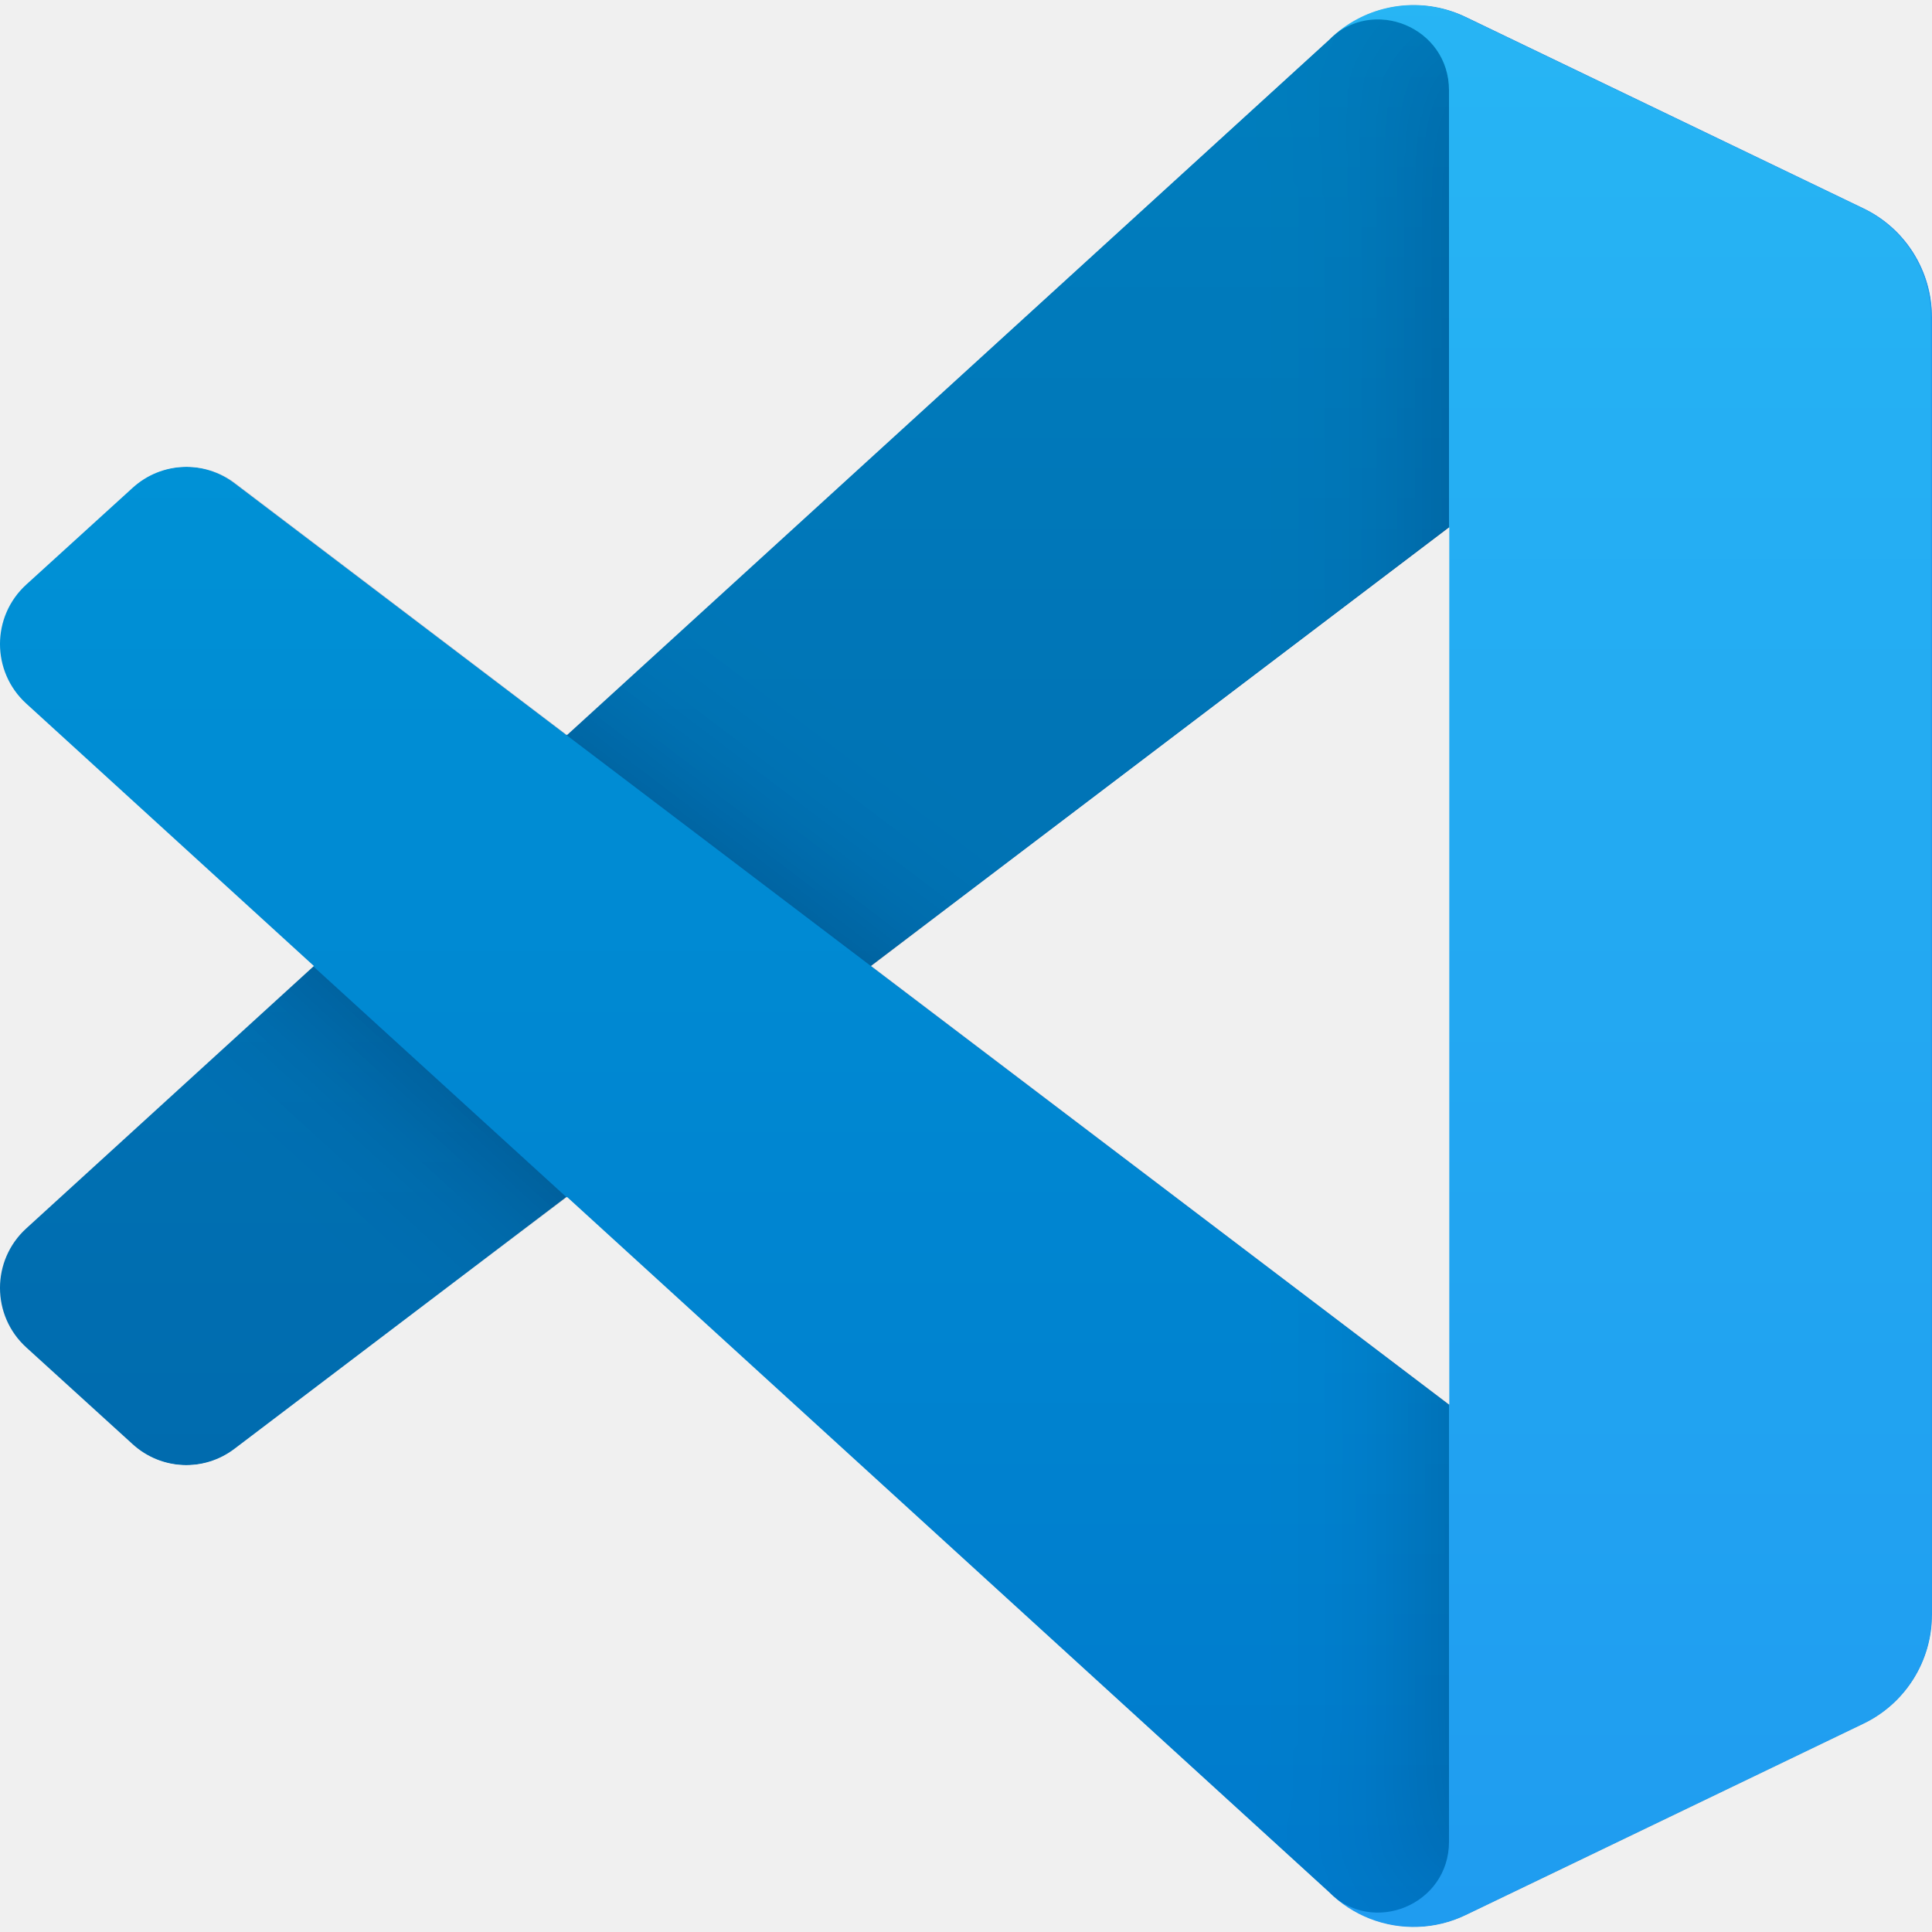
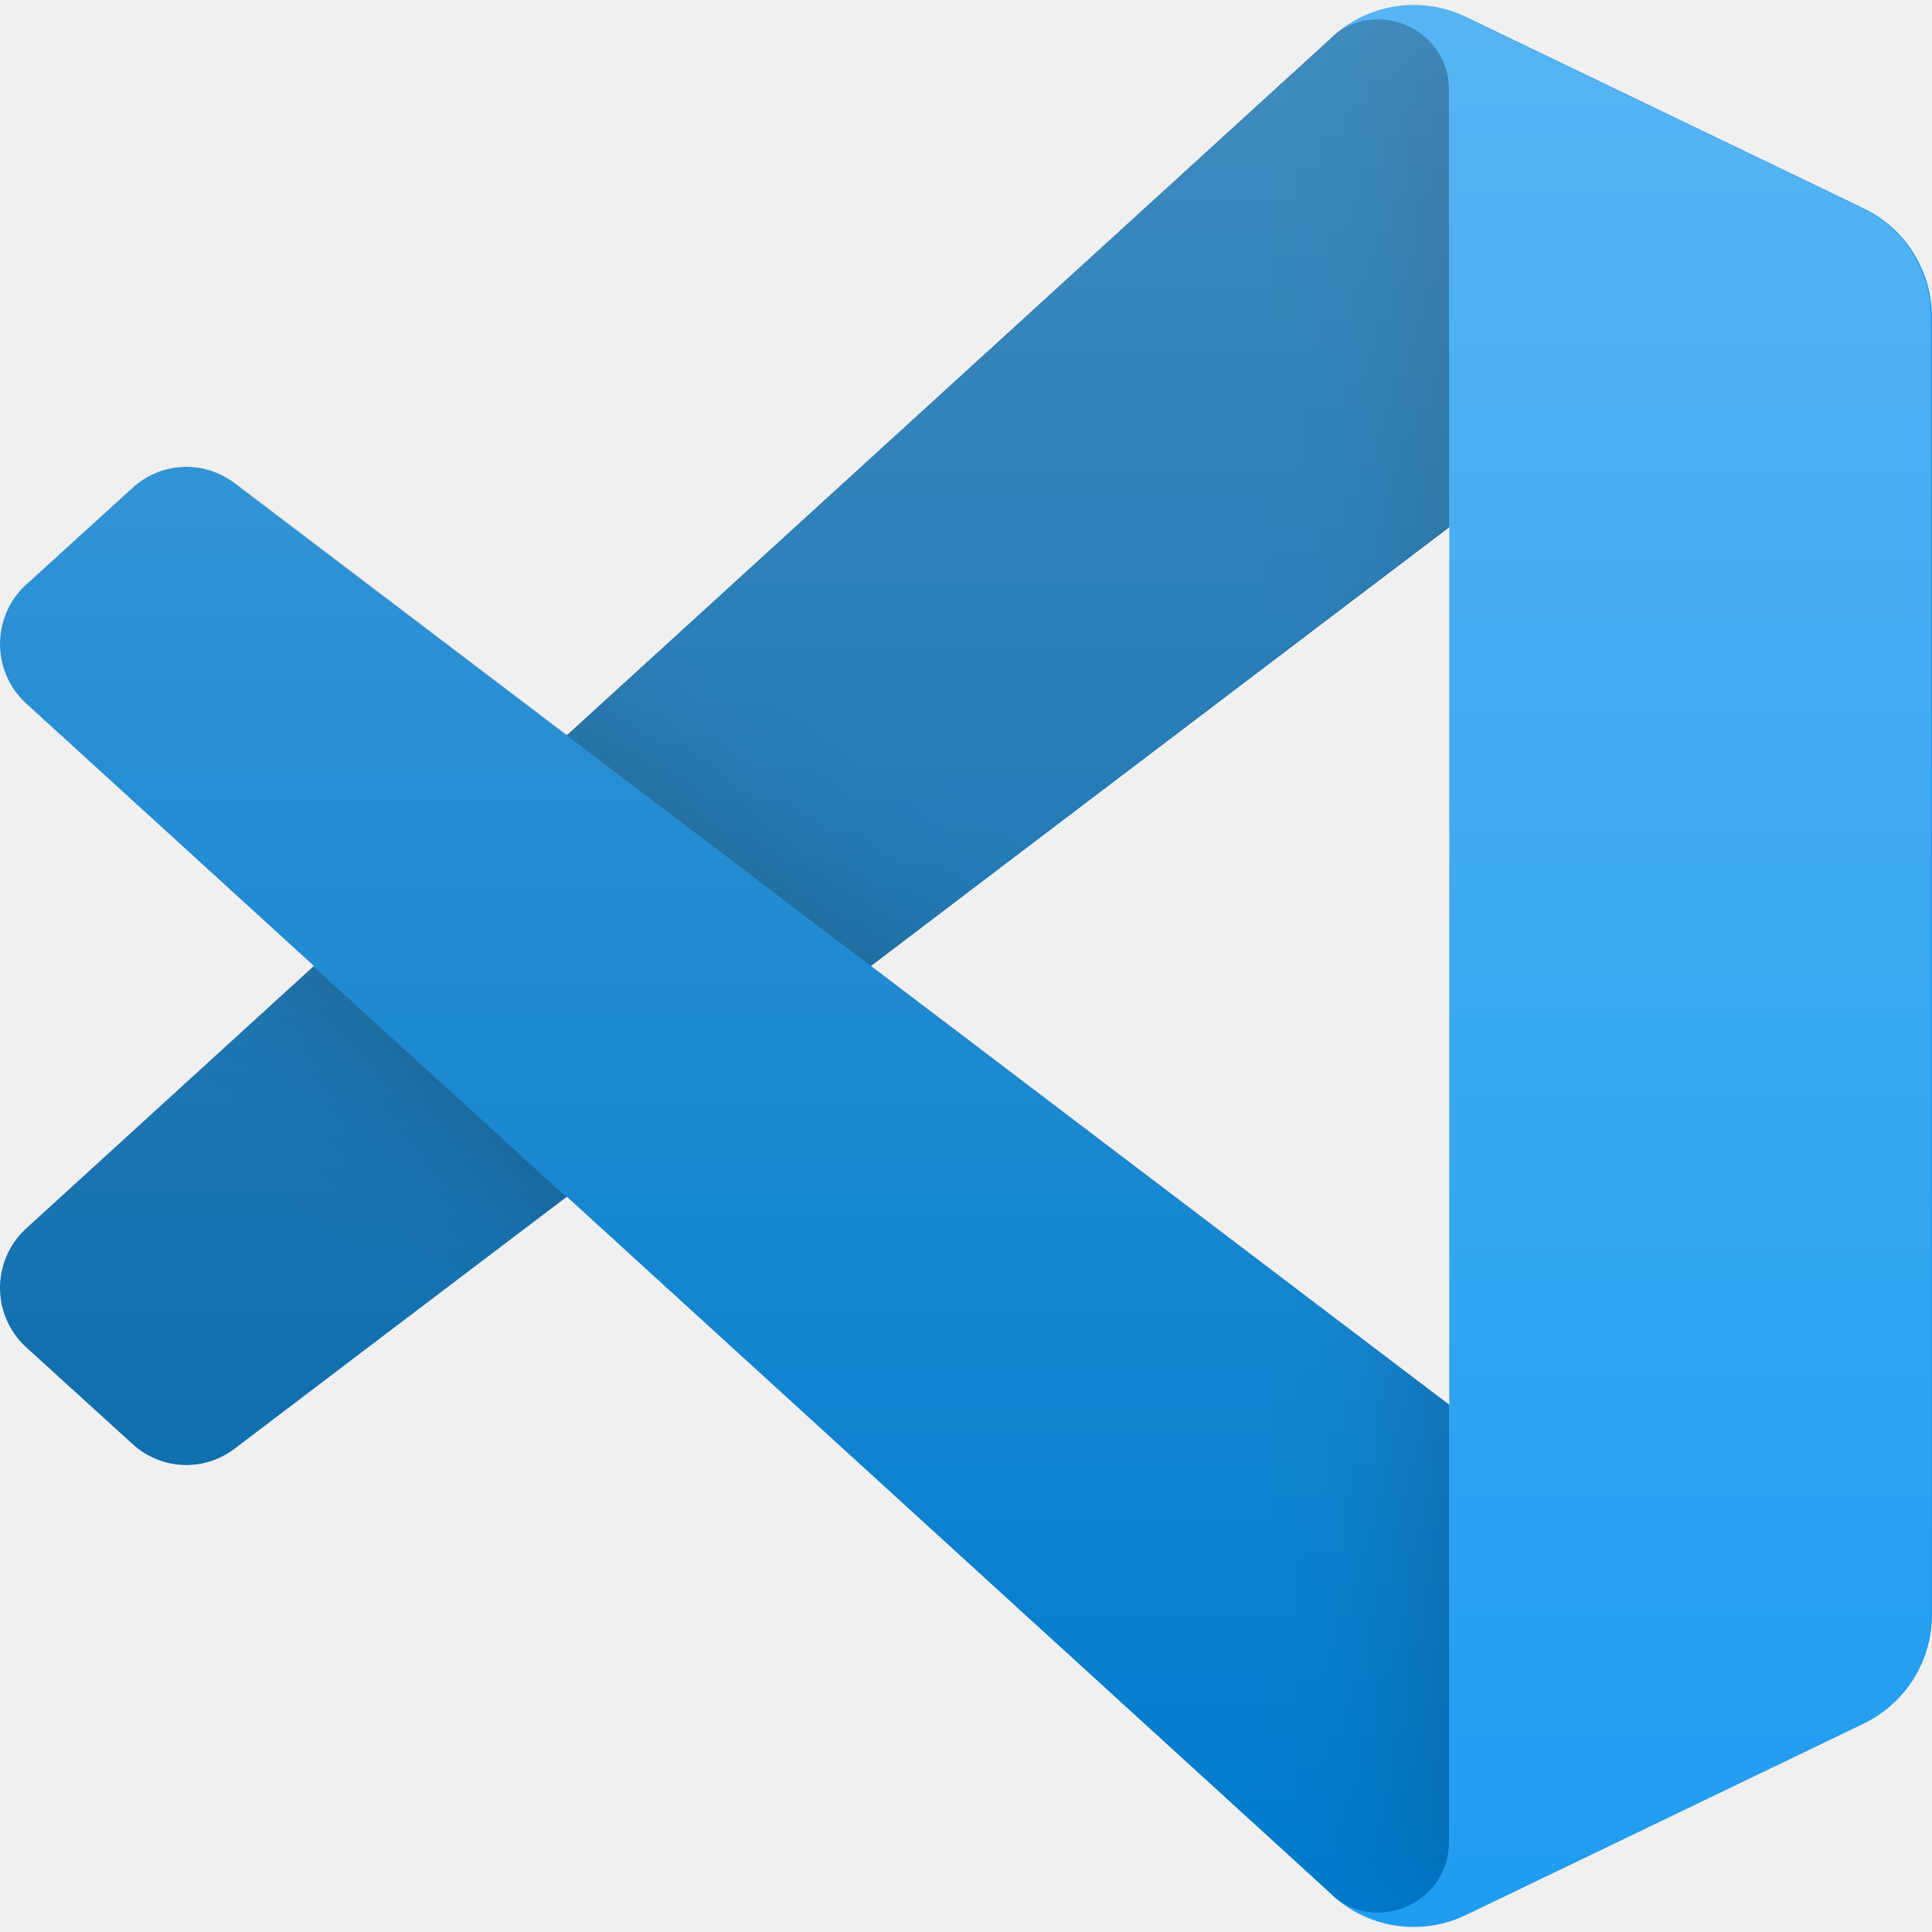
- <svg xmlns="http://www.w3.org/2000/svg" width="100" height="100" viewBox="0 0 100 100" fill="none">
-   <mask id="mask0" mask-type="alpha" maskUnits="userSpaceOnUse" x="0" y="0" width="100" height="100">
-     <path fill-rule="evenodd" clip-rule="evenodd" d="M70.912 99.317C72.487 99.931 74.283 99.891 75.873 99.126L96.461 89.22C98.624 88.179 100 85.989 100 83.587V16.413C100 14.011 98.624 11.822 96.461 10.781L75.873 0.874C73.786 -0.13 71.345 0.116 69.513 1.447C69.252 1.637 69.003 1.849 68.769 2.083L29.355 38.041L12.187 25.01C10.589 23.797 8.354 23.896 6.869 25.246L1.363 30.255C-0.453 31.906 -0.455 34.763 1.359 36.417L16.247 50L1.359 63.583C-0.455 65.237 -0.453 68.094 1.363 69.745L6.869 74.754C8.354 76.104 10.589 76.204 12.187 74.99L29.355 61.959L68.769 97.917C69.392 98.541 70.125 99.01 70.912 99.317ZM75.015 27.299L45.109 50L75.015 72.701V27.299Z" fill="white" />
+ <svg xmlns="http://www.w3.org/2000/svg" fill="none" height="100" viewBox="0 0 100 100" width="100">
+   <filter id="a" color-interpolation-filters="sRGB" filterUnits="userSpaceOnUse" height="92.246" width="116.727" x="-8.394" y="15.829">
+     <feFlood flood-opacity="0" result="BackgroundImageFix" />
+     <feColorMatrix in="SourceAlpha" type="matrix" values="0 0 0 0 0 0 0 0 0 0 0 0 0 0 0 0 0 0 127 0" />
+     <feOffset />
+     <feGaussianBlur stdDeviation="4.167" />
+     <feColorMatrix type="matrix" values="0 0 0 0 0 0 0 0 0 0 0 0 0 0 0 0 0 0 0.25 0" />
+     <feBlend in2="BackgroundImageFix" mode="overlay" result="effect1_dropShadow" />
+     <feBlend in="SourceGraphic" in2="effect1_dropShadow" mode="normal" result="shape" />
+   </filter>
+   <filter id="b" color-interpolation-filters="sRGB" filterUnits="userSpaceOnUse" height="116.151" width="47.917" x="60.417" y="-8.076">
+     <feFlood flood-opacity="0" result="BackgroundImageFix" />
+     <feColorMatrix in="SourceAlpha" type="matrix" values="0 0 0 0 0 0 0 0 0 0 0 0 0 0 0 0 0 0 127 0" />
+     <feOffset />
+     <feGaussianBlur stdDeviation="4.167" />
+     <feColorMatrix type="matrix" values="0 0 0 0 0 0 0 0 0 0 0 0 0 0 0 0 0 0 0.25 0" />
+     <feBlend in2="BackgroundImageFix" mode="overlay" result="effect1_dropShadow" />
+     <feBlend in="SourceGraphic" in2="effect1_dropShadow" mode="normal" result="shape" />
+   </filter>
+   <linearGradient id="c" gradientUnits="userSpaceOnUse" x1="49.939" x2="49.939" y1=".258" y2="99.742">
+     <stop offset="0" stop-color="#fff" />
+     <stop offset="1" stop-color="#fff" stop-opacity="0" />
+   </linearGradient>
+   <mask id="d" height="100" maskUnits="userSpaceOnUse" width="100" x="0" y="0">
+     <path clip-rule="evenodd" d="m70.912 99.317c1.575.614 3.371.574 4.961-.191l20.588-9.907c2.163-1.041 3.539-3.231 3.539-5.633v-67.174c0-2.402-1.376-4.591-3.539-5.633l-20.588-9.907c-2.086-1.004-4.528-.758-6.359.573-.262.19-.511.402-.745.636l-39.414 35.958-17.168-13.032c-1.598-1.213-3.834-1.114-5.318.236l-5.506 5.009c-1.816 1.651-1.818 4.508-.004 6.162l14.889 13.583-14.889 13.583c-1.813 1.654-1.811 4.511.004 6.162l5.506 5.009c1.484 1.35 3.72 1.45 5.318.236l17.168-13.032 39.414 35.958c.624.624 1.356 1.094 2.143 1.4zm4.103-72.018-29.906 22.701 29.906 22.701z" fill="#fff" fill-rule="evenodd" />
  </mask>
-   <g mask="url(#mask0)">
-     <path d="M96.461 10.796L75.857 0.876C73.472 -0.273 70.622 0.212 68.75 2.083L1.299 63.583C-0.516 65.237 -0.514 68.094 1.303 69.745L6.813 74.754C8.298 76.104 10.535 76.204 12.134 74.99L93.361 13.37C96.086 11.303 100 13.246 100 16.667V16.427C100 14.027 98.625 11.838 96.461 10.796Z" fill="#0065A9" />
-     <g filter="url(#filter0_d)">
-       <path d="M96.461 89.204L75.857 99.124C73.472 100.273 70.622 99.788 68.75 97.917L1.299 36.417C-0.516 34.763 -0.514 31.906 1.303 30.255L6.813 25.246C8.298 23.896 10.535 23.796 12.134 25.009L93.361 86.63C96.086 88.697 100 86.754 100 83.333V83.573C100 85.974 98.625 88.162 96.461 89.204Z" fill="#007ACC" />
+   <g mask="url(#d)">
+     <path d="m96.461 10.796-20.605-9.921c-2.385-1.148-5.235-.664-7.107 1.208l-67.451 61.5c-1.814 1.654-1.812 4.511.004 6.162l5.51 5.009c1.485 1.35 3.722 1.45 5.321.236l81.227-61.621c2.725-2.067 6.639-.124 6.639 3.297v-.239c0-2.401-1.375-4.59-3.539-5.631z" fill="#0065a9" />
+     <g filter="url(#a)">
+       <path d="m96.461 89.204-20.605 9.921c-2.385 1.149-5.235.664-7.107-1.208l-67.451-61.5c-1.814-1.654-1.812-4.511.004-6.162l5.51-5.009c1.485-1.35 3.722-1.45 5.321-.236l81.227 61.621c2.725 2.067 6.639.124 6.639-3.297v.239c0 2.401-1.375 4.59-3.539 5.631z" fill="#007acc" />
    </g>
-     <g filter="url(#filter1_d)">
-       <path d="M75.858 99.126C73.472 100.274 70.622 99.788 68.75 97.917C71.056 100.223 75 98.59 75 95.328V4.672C75 1.41 71.056 -0.223 68.75 2.083C70.622 0.211 73.472 -0.274 75.858 0.874L96.459 10.781C98.623 11.822 100 14.011 100 16.413V83.587C100 85.989 98.623 88.179 96.459 89.22L75.858 99.126Z" fill="#1F9CF0" />
+     <g filter="url(#b)">
+       <path d="m75.858 99.126c-2.386 1.148-5.236.662-7.108-1.21 2.306 2.306 6.25.673 6.25-2.589v-90.656c0-3.262-3.944-4.895-6.25-2.589 1.872-1.872 4.722-2.357 7.108-1.21l20.601 9.907c2.165 1.041 3.541 3.231 3.541 5.633v67.174c0 2.402-1.377 4.591-3.541 5.633z" fill="#1f9cf0" />
    </g>
-     <g style="mix-blend-mode:overlay" opacity="0.25">
-       <path fill-rule="evenodd" clip-rule="evenodd" d="M70.851 99.317C72.426 99.931 74.222 99.891 75.812 99.126L96.4 89.22C98.563 88.179 99.939 85.989 99.939 83.587V16.413C99.939 14.011 98.564 11.822 96.4 10.781L75.812 0.874C73.725 -0.13 71.284 0.116 69.453 1.447C69.191 1.637 68.942 1.849 68.708 2.083L29.294 38.041L12.126 25.01C10.528 23.796 8.293 23.896 6.809 25.246L1.302 30.255C-0.513 31.906 -0.515 34.763 1.298 36.417L16.186 50L1.298 63.583C-0.515 65.237 -0.513 68.094 1.302 69.745L6.809 74.754C8.293 76.104 10.528 76.204 12.126 74.99L29.294 61.959L68.708 97.917C69.332 98.54 70.064 99.01 70.851 99.317ZM74.954 27.299L45.048 50L74.954 72.701V27.299Z" fill="url(#paint0_linear)" />
-     </g>
+     <path clip-rule="evenodd" d="m70.851 99.317c1.575.614 3.371.574 4.961-.191l20.588-9.907c2.163-1.041 3.539-3.231 3.539-5.633v-67.174c0-2.402-1.376-4.592-3.539-5.633l-20.588-9.907c-2.086-1.004-4.528-.758-6.359.573-.262.19-.511.402-.745.636l-39.414 35.958-17.168-13.032c-1.598-1.213-3.834-1.114-5.318.236l-5.506 5.009c-1.816 1.652-1.818 4.508-.004 6.162l14.889 13.583-14.889 13.583c-1.813 1.654-1.811 4.511.004 6.162l5.506 5.009c1.484 1.35 3.72 1.45 5.318.236l17.168-13.032 39.414 35.958c.624.624 1.356 1.094 2.143 1.4zm4.103-72.018-29.906 22.701 29.906 22.701z" fill="url(#c)" fill-rule="evenodd" opacity=".25" />
  </g>
-   <defs>
-     <filter id="filter0_d" x="-8.394" y="15.829" width="116.727" height="92.246" filterUnits="userSpaceOnUse" color-interpolation-filters="sRGB">
-       <feFlood flood-opacity="0" result="BackgroundImageFix" />
-       <feColorMatrix in="SourceAlpha" type="matrix" values="0 0 0 0 0 0 0 0 0 0 0 0 0 0 0 0 0 0 127 0" />
-       <feOffset />
-       <feGaussianBlur stdDeviation="4.167" />
-       <feColorMatrix type="matrix" values="0 0 0 0 0 0 0 0 0 0 0 0 0 0 0 0 0 0 0.25 0" />
-       <feBlend mode="overlay" in2="BackgroundImageFix" result="effect1_dropShadow" />
-       <feBlend mode="normal" in="SourceGraphic" in2="effect1_dropShadow" result="shape" />
-     </filter>
-     <filter id="filter1_d" x="60.417" y="-8.076" width="47.917" height="116.151" filterUnits="userSpaceOnUse" color-interpolation-filters="sRGB">
-       <feFlood flood-opacity="0" result="BackgroundImageFix" />
-       <feColorMatrix in="SourceAlpha" type="matrix" values="0 0 0 0 0 0 0 0 0 0 0 0 0 0 0 0 0 0 127 0" />
-       <feOffset />
-       <feGaussianBlur stdDeviation="4.167" />
-       <feColorMatrix type="matrix" values="0 0 0 0 0 0 0 0 0 0 0 0 0 0 0 0 0 0 0.25 0" />
-       <feBlend mode="overlay" in2="BackgroundImageFix" result="effect1_dropShadow" />
-       <feBlend mode="normal" in="SourceGraphic" in2="effect1_dropShadow" result="shape" />
-     </filter>
-     <linearGradient id="paint0_linear" x1="49.939" y1="0.258" x2="49.939" y2="99.742" gradientUnits="userSpaceOnUse">
-       <stop stop-color="white" />
-       <stop offset="1" stop-color="white" stop-opacity="0" />
-     </linearGradient>
-   </defs>
</svg>
